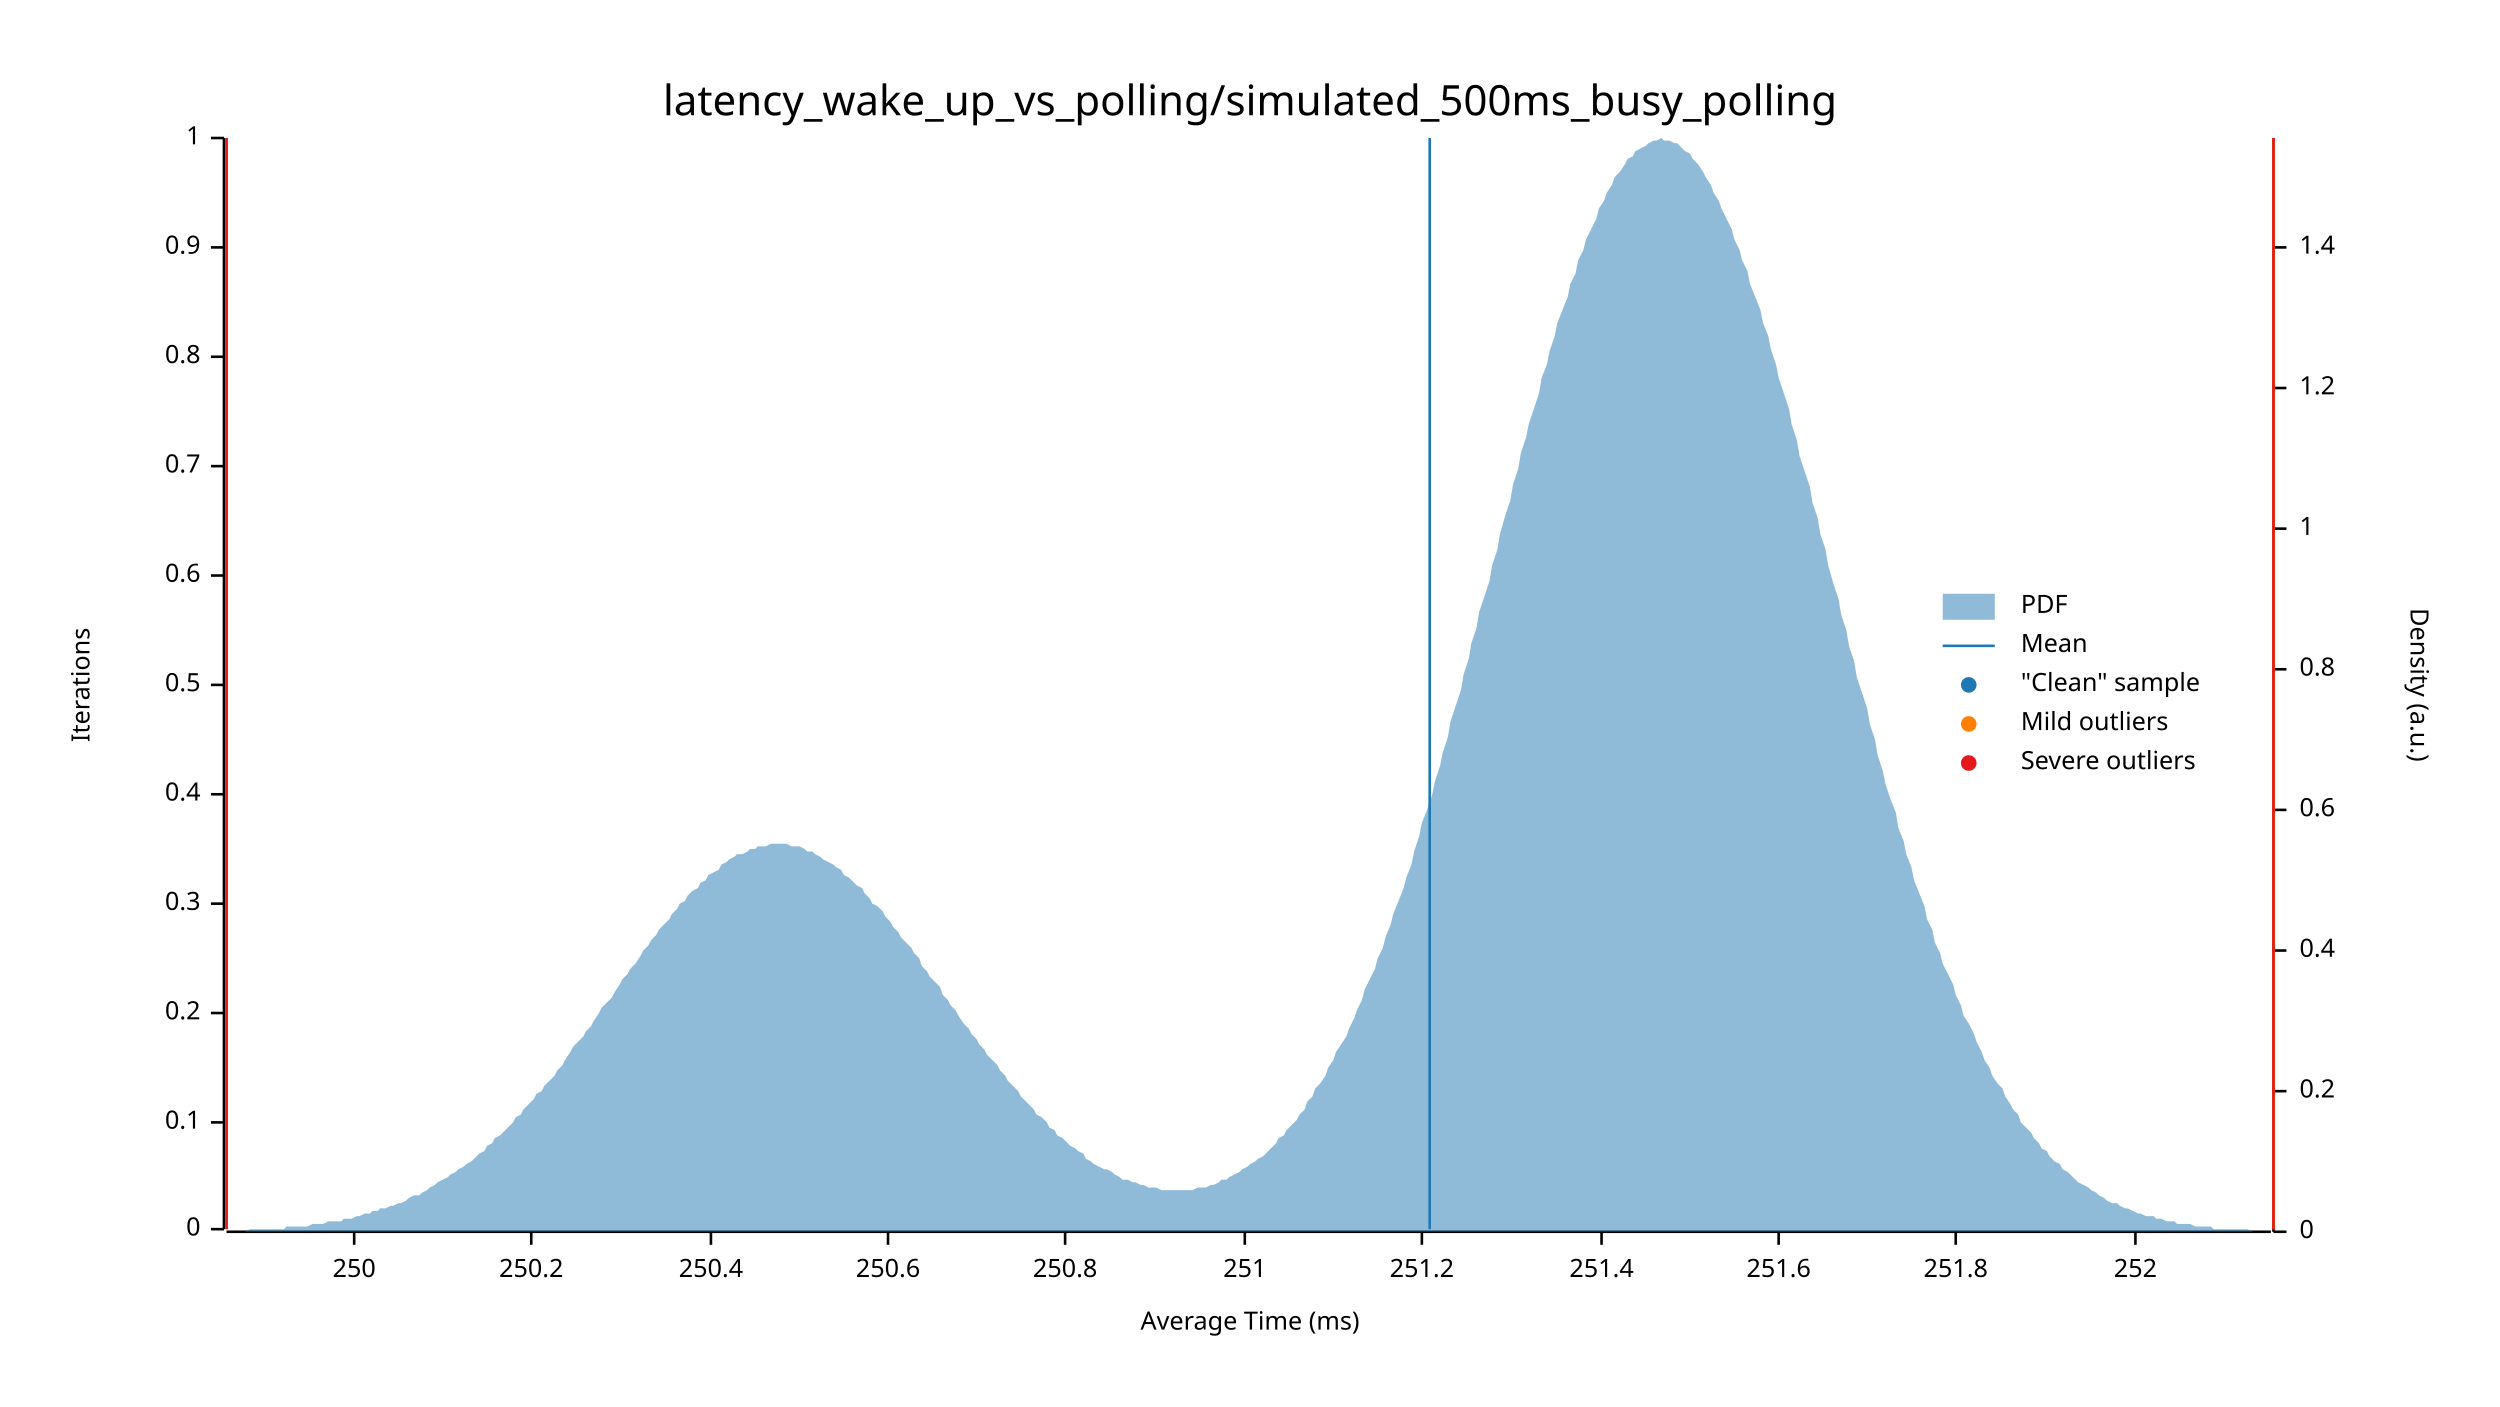
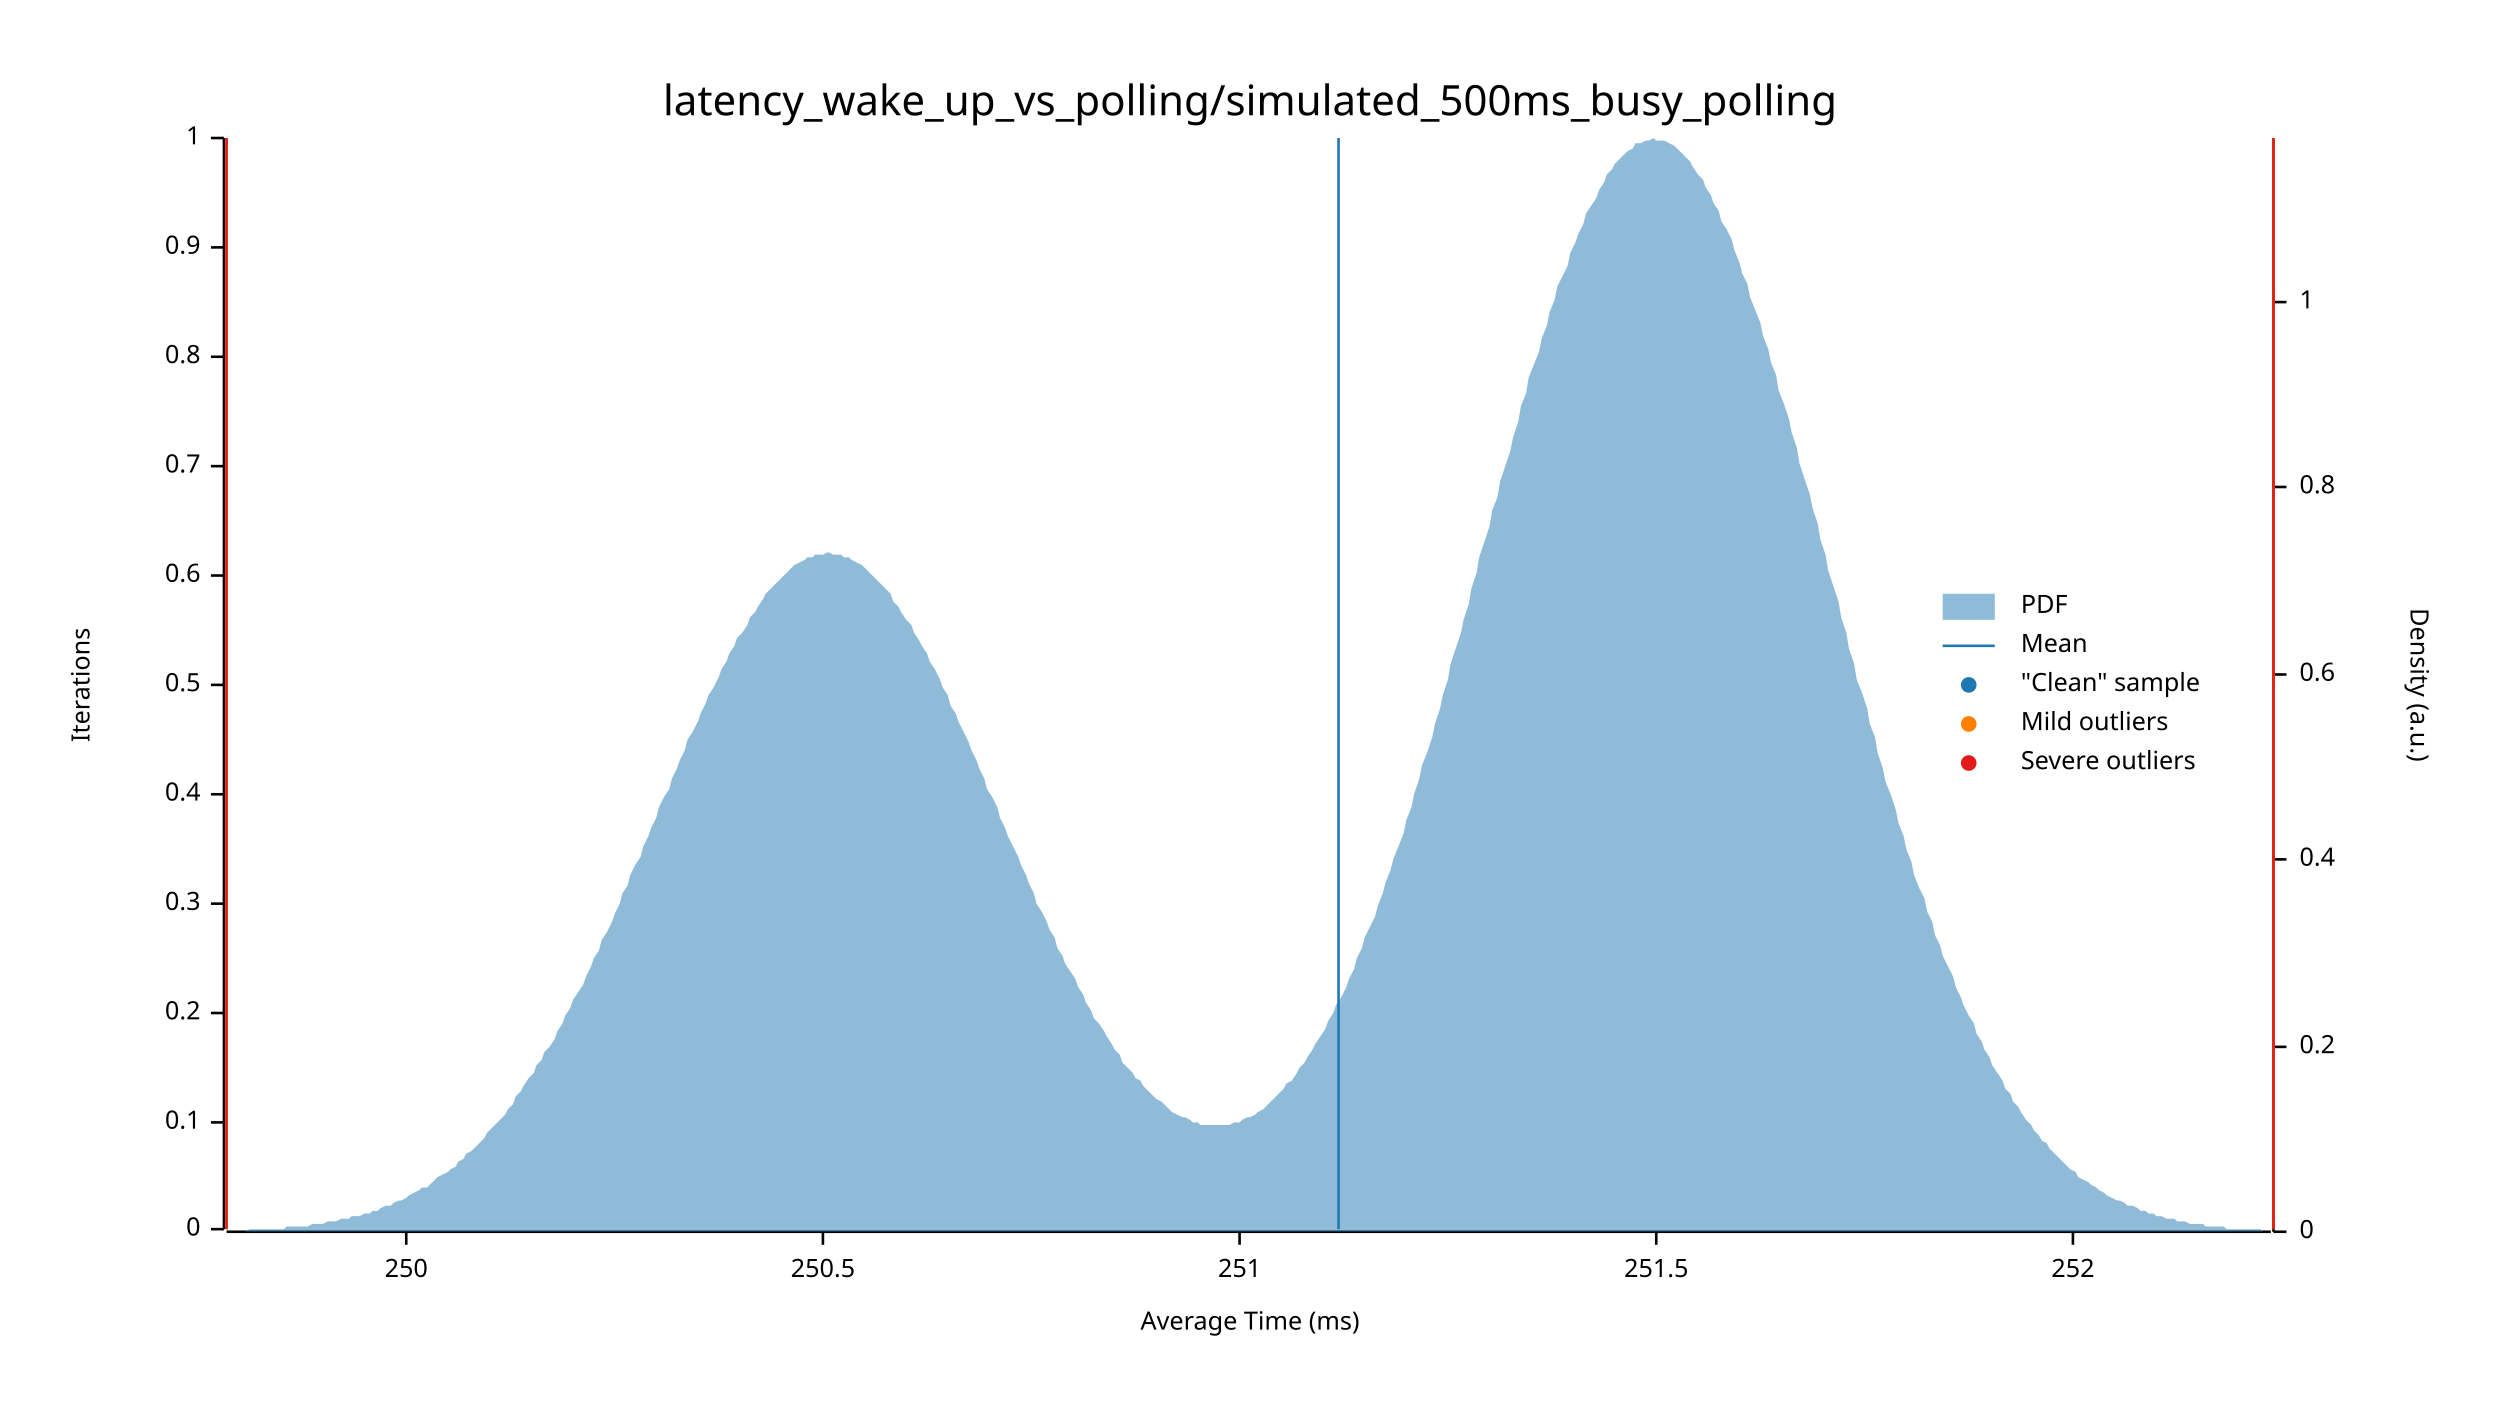
<svg xmlns="http://www.w3.org/2000/svg" width="960" height="540" viewBox="0 0 960 540">
  <text x="480" y="32" dy="0.76em" text-anchor="middle" font-family="sans-serif" font-size="16.129" opacity="1" fill="#000000">
latency_wake_up_vs_polling/simulated_500ms_busy_polling
</text>
  <text x="27" y="263" dy="0.76em" text-anchor="middle" font-family="sans-serif" font-size="9.677" opacity="1" fill="#000000" transform="rotate(270, 27, 263)">
Iterations
</text>
  <text x="480" y="513" dy="-0.5ex" text-anchor="middle" font-family="sans-serif" font-size="9.677" opacity="1" fill="#000000">
Average Time (ms)
</text>
  <polyline fill="none" opacity="1" stroke="#000000" stroke-width="1" points="86,53 86,472 " />
  <text x="77" y="472" dy="0.5ex" text-anchor="end" font-family="sans-serif" font-size="9.677" opacity="1" fill="#000000">
0
</text>
  <polyline fill="none" opacity="1" stroke="#000000" stroke-width="1" points="81,472 86,472 " />
  <text x="77" y="431" dy="0.5ex" text-anchor="end" font-family="sans-serif" font-size="9.677" opacity="1" fill="#000000">
0.1
</text>
  <polyline fill="none" opacity="1" stroke="#000000" stroke-width="1" points="81,431 86,431 " />
  <text x="77" y="389" dy="0.5ex" text-anchor="end" font-family="sans-serif" font-size="9.677" opacity="1" fill="#000000">
0.2
</text>
  <polyline fill="none" opacity="1" stroke="#000000" stroke-width="1" points="81,389 86,389 " />
  <text x="77" y="347" dy="0.5ex" text-anchor="end" font-family="sans-serif" font-size="9.677" opacity="1" fill="#000000">
0.3
</text>
  <polyline fill="none" opacity="1" stroke="#000000" stroke-width="1" points="81,347 86,347 " />
  <text x="77" y="305" dy="0.5ex" text-anchor="end" font-family="sans-serif" font-size="9.677" opacity="1" fill="#000000">
0.4
</text>
  <polyline fill="none" opacity="1" stroke="#000000" stroke-width="1" points="81,305 86,305 " />
  <text x="77" y="263" dy="0.5ex" text-anchor="end" font-family="sans-serif" font-size="9.677" opacity="1" fill="#000000">
0.5
</text>
  <polyline fill="none" opacity="1" stroke="#000000" stroke-width="1" points="81,263 86,263 " />
  <text x="77" y="221" dy="0.5ex" text-anchor="end" font-family="sans-serif" font-size="9.677" opacity="1" fill="#000000">
0.6
</text>
  <polyline fill="none" opacity="1" stroke="#000000" stroke-width="1" points="81,221 86,221 " />
  <text x="77" y="179" dy="0.5ex" text-anchor="end" font-family="sans-serif" font-size="9.677" opacity="1" fill="#000000">
0.7
</text>
  <polyline fill="none" opacity="1" stroke="#000000" stroke-width="1" points="81,179 86,179 " />
  <text x="77" y="137" dy="0.5ex" text-anchor="end" font-family="sans-serif" font-size="9.677" opacity="1" fill="#000000">
0.8
</text>
  <polyline fill="none" opacity="1" stroke="#000000" stroke-width="1" points="81,137 86,137 " />
  <text x="77" y="95" dy="0.5ex" text-anchor="end" font-family="sans-serif" font-size="9.677" opacity="1" fill="#000000">
0.9
</text>
  <polyline fill="none" opacity="1" stroke="#000000" stroke-width="1" points="81,95 86,95 " />
  <text x="77" y="53" dy="0.5ex" text-anchor="end" font-family="sans-serif" font-size="9.677" opacity="1" fill="#000000">
1
</text>
  <polyline fill="none" opacity="1" stroke="#000000" stroke-width="1" points="81,53 86,53 " />
  <polyline fill="none" opacity="1" stroke="#000000" stroke-width="1" points="87,473 872,473 " />
-   <text x="136" y="483" dy="0.76em" text-anchor="middle" font-family="sans-serif" font-size="9.677" opacity="1" fill="#000000">
+   <text x="156" y="483" dy="0.76em" text-anchor="middle" font-family="sans-serif" font-size="9.677" opacity="1" fill="#000000">
250
</text>
-   <polyline fill="none" opacity="1" stroke="#000000" stroke-width="1" points="136,473 136,478 " />
-   <text x="204" y="483" dy="0.76em" text-anchor="middle" font-family="sans-serif" font-size="9.677" opacity="1" fill="#000000">
- 250.2
+   <polyline fill="none" opacity="1" stroke="#000000" stroke-width="1" points="156,473 156,478 " />
+   <text x="316" y="483" dy="0.76em" text-anchor="middle" font-family="sans-serif" font-size="9.677" opacity="1" fill="#000000">
+ 250.5
</text>
-   <polyline fill="none" opacity="1" stroke="#000000" stroke-width="1" points="204,473 204,478 " />
-   <text x="273" y="483" dy="0.76em" text-anchor="middle" font-family="sans-serif" font-size="9.677" opacity="1" fill="#000000">
- 250.4
- </text>
-   <polyline fill="none" opacity="1" stroke="#000000" stroke-width="1" points="273,473 273,478 " />
-   <text x="341" y="483" dy="0.76em" text-anchor="middle" font-family="sans-serif" font-size="9.677" opacity="1" fill="#000000">
- 250.6
- </text>
-   <polyline fill="none" opacity="1" stroke="#000000" stroke-width="1" points="341,473 341,478 " />
-   <text x="409" y="483" dy="0.76em" text-anchor="middle" font-family="sans-serif" font-size="9.677" opacity="1" fill="#000000">
- 250.8
- </text>
-   <polyline fill="none" opacity="1" stroke="#000000" stroke-width="1" points="409,473 409,478 " />
-   <text x="478" y="483" dy="0.76em" text-anchor="middle" font-family="sans-serif" font-size="9.677" opacity="1" fill="#000000">
+   <polyline fill="none" opacity="1" stroke="#000000" stroke-width="1" points="316,473 316,478 " />
+   <text x="476" y="483" dy="0.76em" text-anchor="middle" font-family="sans-serif" font-size="9.677" opacity="1" fill="#000000">
251
</text>
-   <polyline fill="none" opacity="1" stroke="#000000" stroke-width="1" points="478,473 478,478 " />
-   <text x="546" y="483" dy="0.76em" text-anchor="middle" font-family="sans-serif" font-size="9.677" opacity="1" fill="#000000">
- 251.2
+   <polyline fill="none" opacity="1" stroke="#000000" stroke-width="1" points="476,473 476,478 " />
+   <text x="636" y="483" dy="0.76em" text-anchor="middle" font-family="sans-serif" font-size="9.677" opacity="1" fill="#000000">
+ 251.5
</text>
-   <polyline fill="none" opacity="1" stroke="#000000" stroke-width="1" points="546,473 546,478 " />
-   <text x="615" y="483" dy="0.76em" text-anchor="middle" font-family="sans-serif" font-size="9.677" opacity="1" fill="#000000">
- 251.4
- </text>
-   <polyline fill="none" opacity="1" stroke="#000000" stroke-width="1" points="615,473 615,478 " />
-   <text x="683" y="483" dy="0.76em" text-anchor="middle" font-family="sans-serif" font-size="9.677" opacity="1" fill="#000000">
- 251.6
- </text>
-   <polyline fill="none" opacity="1" stroke="#000000" stroke-width="1" points="683,473 683,478 " />
-   <text x="751" y="483" dy="0.76em" text-anchor="middle" font-family="sans-serif" font-size="9.677" opacity="1" fill="#000000">
- 251.8
- </text>
-   <polyline fill="none" opacity="1" stroke="#000000" stroke-width="1" points="751,473 751,478 " />
-   <text x="820" y="483" dy="0.76em" text-anchor="middle" font-family="sans-serif" font-size="9.677" opacity="1" fill="#000000">
+   <polyline fill="none" opacity="1" stroke="#000000" stroke-width="1" points="636,473 636,478 " />
+   <text x="796" y="483" dy="0.76em" text-anchor="middle" font-family="sans-serif" font-size="9.677" opacity="1" fill="#000000">
252
</text>
-   <polyline fill="none" opacity="1" stroke="#000000" stroke-width="1" points="820,473 820,478 " />
+   <polyline fill="none" opacity="1" stroke="#000000" stroke-width="1" points="796,473 796,478 " />
  <text x="933" y="263" dy="0.76em" text-anchor="middle" font-family="sans-serif" font-size="9.677" opacity="1" fill="#000000" transform="rotate(90, 933, 263)">
Density (a.u.)
</text>
  <polyline fill="none" opacity="1" stroke="#000000" stroke-width="1" points="873,53 873,473 " />
  <text x="883" y="473" dy="0.5ex" text-anchor="start" font-family="sans-serif" font-size="9.677" opacity="1" fill="#000000">
0
</text>
  <polyline fill="none" opacity="1" stroke="#000000" stroke-width="1" points="873,473 878,473 " />
-   <text x="883" y="419" dy="0.5ex" text-anchor="start" font-family="sans-serif" font-size="9.677" opacity="1" fill="#000000">
+   <text x="883" y="402" dy="0.5ex" text-anchor="start" font-family="sans-serif" font-size="9.677" opacity="1" fill="#000000">
0.2
</text>
-   <polyline fill="none" opacity="1" stroke="#000000" stroke-width="1" points="873,419 878,419 " />
-   <text x="883" y="365" dy="0.5ex" text-anchor="start" font-family="sans-serif" font-size="9.677" opacity="1" fill="#000000">
+   <polyline fill="none" opacity="1" stroke="#000000" stroke-width="1" points="873,402 878,402 " />
+   <text x="883" y="330" dy="0.5ex" text-anchor="start" font-family="sans-serif" font-size="9.677" opacity="1" fill="#000000">
0.4
</text>
-   <polyline fill="none" opacity="1" stroke="#000000" stroke-width="1" points="873,365 878,365 " />
-   <text x="883" y="311" dy="0.5ex" text-anchor="start" font-family="sans-serif" font-size="9.677" opacity="1" fill="#000000">
+   <polyline fill="none" opacity="1" stroke="#000000" stroke-width="1" points="873,330 878,330 " />
+   <text x="883" y="259" dy="0.5ex" text-anchor="start" font-family="sans-serif" font-size="9.677" opacity="1" fill="#000000">
0.6
</text>
-   <polyline fill="none" opacity="1" stroke="#000000" stroke-width="1" points="873,311 878,311 " />
-   <text x="883" y="257" dy="0.5ex" text-anchor="start" font-family="sans-serif" font-size="9.677" opacity="1" fill="#000000">
+   <polyline fill="none" opacity="1" stroke="#000000" stroke-width="1" points="873,259 878,259 " />
+   <text x="883" y="187" dy="0.5ex" text-anchor="start" font-family="sans-serif" font-size="9.677" opacity="1" fill="#000000">
0.8
</text>
-   <polyline fill="none" opacity="1" stroke="#000000" stroke-width="1" points="873,257 878,257 " />
-   <text x="883" y="203" dy="0.5ex" text-anchor="start" font-family="sans-serif" font-size="9.677" opacity="1" fill="#000000">
+   <polyline fill="none" opacity="1" stroke="#000000" stroke-width="1" points="873,187 878,187 " />
+   <text x="883" y="116" dy="0.5ex" text-anchor="start" font-family="sans-serif" font-size="9.677" opacity="1" fill="#000000">
1
</text>
-   <polyline fill="none" opacity="1" stroke="#000000" stroke-width="1" points="873,203 878,203 " />
-   <text x="883" y="149" dy="0.5ex" text-anchor="start" font-family="sans-serif" font-size="9.677" opacity="1" fill="#000000">
- 1.2
- </text>
-   <polyline fill="none" opacity="1" stroke="#000000" stroke-width="1" points="873,149 878,149 " />
-   <text x="883" y="95" dy="0.5ex" text-anchor="start" font-family="sans-serif" font-size="9.677" opacity="1" fill="#000000">
- 1.4
- </text>
-   <polyline fill="none" opacity="1" stroke="#000000" stroke-width="1" points="873,95 878,95 " />
-   <polygon opacity="0.5" fill="#1F78B4" points="87,473 88,473 90,473 91,473 93,473 94,473 96,472 98,472 99,472 101,472 102,472 104,472 105,472 107,472 109,472 110,471 112,471 113,471 115,471 116,471 118,471 120,470 121,470 123,470 124,470 126,469 127,469 129,469 131,469 132,468 134,468 135,468 137,467 138,467 140,466 142,466 143,465 145,465 146,464 148,464 150,463 151,463 153,462 154,462 156,461 157,460 159,459 161,459 162,458 164,457 165,456 167,455 168,454 170,453 172,452 173,451 175,450 176,449 178,448 179,447 181,446 183,444 184,443 186,442 187,440 189,439 190,437 192,436 194,434 195,433 197,431 198,429 200,428 201,426 203,424 205,422 206,420 208,419 209,417 211,415 213,413 214,411 216,409 217,407 219,404 220,402 222,400 224,398 225,396 227,394 228,392 230,389 231,387 233,385 235,383 236,381 238,378 239,376 241,374 242,372 244,370 246,367 247,365 249,363 250,361 252,359 253,357 255,355 257,353 258,351 260,349 261,347 263,346 264,344 266,342 268,341 269,339 271,338 272,336 274,335 276,334 277,332 279,331 280,330 282,329 283,328 285,328 287,327 288,326 290,326 291,325 293,325 294,325 296,324 298,324 299,324 301,324 302,324 304,325 305,325 307,325 309,326 310,327 312,327 313,328 315,329 316,330 318,331 320,332 321,333 323,334 324,336 326,337 327,338 329,340 331,341 332,343 334,345 335,347 337,348 339,350 340,352 342,354 343,356 345,358 346,360 348,362 350,364 351,366 353,368 354,371 356,373 357,375 359,377 361,379 362,382 364,384 365,386 367,388 368,390 370,393 372,395 373,397 375,399 376,401 378,403 379,405 381,407 383,409 384,411 386,413 387,415 389,417 391,419 392,421 394,423 395,424 397,426 398,428 400,429 402,431 403,433 405,434 406,436 408,437 409,438 411,440 413,441 414,442 416,443 417,445 419,446 420,447 422,448 424,449 425,449 427,450 428,451 430,452 431,453 433,453 435,454 436,454 438,455 439,455 441,456 442,456 444,456 446,457 447,457 449,457 450,457 452,457 454,457 455,457 457,457 458,457 460,456 461,456 463,456 465,455 466,455 468,454 469,453 471,453 472,452 474,451 476,450 477,449 479,448 480,447 482,446 483,445 485,444 487,442 488,441 490,439 491,437 493,436 494,434 496,432 498,430 499,428 501,426 502,423 504,421 505,418 507,416 509,413 510,410 512,407 513,404 515,401 517,398 518,395 520,391 521,388 523,384 524,380 526,376 528,372 529,368 531,364 532,360 534,355 535,351 537,346 539,341 540,337 542,332 543,327 545,321 546,316 548,311 550,305 551,300 553,294 554,289 556,283 557,277 559,271 561,265 562,259 564,253 565,247 567,241 568,235 570,229 572,223 573,217 575,211 576,205 578,198 580,192 581,186 583,180 584,174 586,168 587,163 589,157 591,151 592,145 594,140 595,135 597,129 598,124 600,119 602,114 603,109 605,105 606,100 608,96 609,92 611,88 613,84 614,80 616,77 617,74 619,71 620,68 622,66 624,63 625,61 627,60 628,58 630,57 632,56 633,55 635,54 636,54 638,53 639,54 641,54 643,55 644,55 646,57 647,58 649,59 650,61 652,63 654,66 655,68 657,71 658,74 660,77 661,80 663,84 665,88 666,92 668,96 669,100 671,104 672,109 674,114 676,119 677,124 679,129 680,134 682,140 683,145 685,151 687,157 688,163 690,169 691,175 693,181 695,187 696,193 698,199 699,205 701,211 702,217 704,224 706,230 707,236 709,242 710,248 712,254 713,260 715,266 717,272 718,278 720,284 721,290 723,296 724,301 726,307 728,312 729,318 731,323 732,328 734,333 735,338 737,343 739,348 740,353 742,357 743,362 745,366 746,370 748,374 750,378 751,382 753,386 754,390 756,393 758,397 759,400 761,404 762,407 764,410 765,413 767,416 769,418 770,421 772,424 773,426 775,428 776,431 778,433 780,435 781,437 783,439 784,441 786,442 787,444 789,446 791,447 792,449 794,450 795,451 797,453 798,454 800,455 802,456 803,457 805,458 806,459 808,460 809,461 811,462 813,462 814,463 816,464 817,464 819,465 821,466 822,466 824,467 825,467 827,467 828,468 830,468 832,469 833,469 835,469 836,470 838,470 839,470 841,470 843,471 844,471 846,471 847,471 849,471 850,472 852,472 854,472 855,472 857,472 858,472 860,472 861,472 863,472 865,473 866,473 868,473 869,473 871,473 873,473 873,473 87,473 " />
-   <polyline fill="none" opacity="1" stroke="#1F78B4" stroke-width="1" points="549,472 549,53 " />
+   <polyline fill="none" opacity="1" stroke="#000000" stroke-width="1" points="873,116 878,116 " />
+   <polygon opacity="0.5" fill="#1F78B4" points="87,473 88,473 90,473 91,473 93,473 94,473 96,472 98,472 99,472 101,472 102,472 104,472 105,472 107,472 109,472 110,471 112,471 113,471 115,471 116,471 118,471 120,470 121,470 123,470 124,470 126,469 127,469 129,469 131,468 132,468 134,468 135,467 137,467 138,467 140,466 142,466 143,465 145,465 146,464 148,463 150,463 151,462 153,461 154,461 156,460 157,459 159,458 161,457 162,456 164,456 165,455 167,453 168,452 170,451 172,450 173,449 175,448 176,446 178,445 179,443 181,442 183,440 184,439 186,437 187,435 189,433 190,432 192,430 194,428 195,426 197,424 198,421 200,419 201,417 203,414 205,412 206,409 208,407 209,404 211,402 213,399 214,396 216,393 217,390 219,387 220,384 222,381 224,378 225,375 227,371 228,368 230,365 231,361 233,358 235,354 236,351 238,347 239,343 241,340 242,336 244,332 246,329 247,325 249,321 250,318 252,314 253,310 255,306 257,303 258,299 260,295 261,292 263,288 264,284 266,281 268,277 269,274 271,270 272,267 274,264 276,260 277,257 279,254 280,251 282,248 283,245 285,243 287,240 288,237 290,235 291,233 293,230 294,228 296,226 298,224 299,223 301,221 302,220 304,218 305,217 307,216 309,215 310,214 312,214 313,213 315,213 316,213 318,212 320,213 321,213 323,213 324,214 326,214 327,215 329,216 331,217 332,218 334,220 335,221 337,223 339,225 340,226 342,228 343,231 345,233 346,235 348,238 350,240 351,243 353,246 354,248 356,251 357,254 359,257 361,261 362,264 364,267 365,271 367,274 368,277 370,281 372,285 373,288 375,292 376,295 378,299 379,303 381,306 383,310 384,314 386,318 387,321 389,325 391,329 392,332 394,336 395,339 397,343 398,347 400,350 402,354 403,357 405,360 406,364 408,367 409,370 411,373 413,376 414,379 416,382 417,385 419,388 420,391 422,393 424,396 425,398 427,401 428,403 430,405 431,408 433,410 435,412 436,414 438,415 439,417 441,419 442,420 444,422 446,423 447,424 449,426 450,427 452,428 454,429 455,429 457,430 458,431 460,431 461,432 463,432 465,432 466,432 468,432 469,432 471,432 472,432 474,431 476,431 477,430 479,429 480,429 482,428 483,427 485,426 487,424 488,423 490,421 491,420 493,418 494,416 496,415 498,412 499,410 501,408 502,406 504,403 505,401 507,398 509,395 510,392 512,389 513,386 515,383 517,379 518,376 520,372 521,368 523,364 524,360 526,356 528,352 529,348 531,343 532,339 534,334 535,330 537,325 539,320 540,315 542,310 543,305 545,299 546,294 548,289 550,283 551,278 553,272 554,267 556,261 557,255 559,249 561,243 562,238 564,232 565,226 567,220 568,214 570,208 572,202 573,196 575,191 576,185 578,179 580,173 581,168 583,162 584,156 586,151 587,145 589,140 591,135 592,130 594,125 595,120 597,115 598,110 600,106 602,102 603,97 605,93 606,90 608,86 609,82 611,79 613,76 614,73 616,70 617,67 619,65 620,63 622,61 624,59 625,58 627,57 628,55 630,55 632,54 633,54 635,53 636,54 638,54 639,54 641,55 643,56 644,57 646,59 647,60 649,62 650,64 652,67 654,69 655,72 657,75 658,78 660,81 661,85 663,88 665,92 666,96 668,101 669,105 671,109 672,114 674,119 676,124 677,129 679,134 680,139 682,144 683,150 685,155 687,161 688,166 690,172 691,178 693,184 695,190 696,195 698,201 699,207 701,213 702,219 704,225 706,231 707,237 709,243 710,249 712,255 713,261 715,266 717,272 718,278 720,283 721,289 723,295 724,300 726,305 728,311 729,316 731,321 732,326 734,331 735,336 737,341 739,345 740,350 742,354 743,359 745,363 746,367 748,371 750,375 751,379 753,383 754,386 756,390 758,393 759,397 761,400 762,403 764,406 765,409 767,412 769,415 770,418 772,420 773,423 775,425 776,427 778,430 780,432 781,434 783,436 784,438 786,439 787,441 789,443 791,445 792,446 794,448 795,449 797,450 798,452 800,453 802,454 803,455 805,456 806,457 808,458 809,459 811,460 813,461 814,461 816,462 817,463 819,463 821,464 822,465 824,465 825,466 827,466 828,467 830,467 832,468 833,468 835,468 836,469 838,469 839,469 841,470 843,470 844,470 846,470 847,471 849,471 850,471 852,471 854,471 855,472 857,472 858,472 860,472 861,472 863,472 865,472 866,472 868,472 869,473 871,473 873,473 873,473 87,473 " />
+   <polyline fill="none" opacity="1" stroke="#1F78B4" stroke-width="1" points="514,472 514,53 " />
  <polyline fill="none" opacity="1" stroke="#FF7F00" stroke-width="1" points="87,472 87,53 " />
  <polyline fill="none" opacity="1" stroke="#FF7F00" stroke-width="1" points="873,472 873,53 " />
  <polyline fill="none" opacity="1" stroke="#E31A1C" stroke-width="1" points="87,472 87,53 " />
  <polyline fill="none" opacity="1" stroke="#E31A1C" stroke-width="1" points="873,472 873,53 " />
  <text x="776" y="228" dy="0.76em" text-anchor="start" font-family="sans-serif" font-size="9.677" opacity="1" fill="#000000">
PDF
</text>
  <text x="776" y="243" dy="0.76em" text-anchor="start" font-family="sans-serif" font-size="9.677" opacity="1" fill="#000000">
Mean
</text>
  <text x="776" y="258" dy="0.76em" text-anchor="start" font-family="sans-serif" font-size="9.677" opacity="1" fill="#000000">
"Clean" sample
</text>
  <text x="776" y="273" dy="0.76em" text-anchor="start" font-family="sans-serif" font-size="9.677" opacity="1" fill="#000000">
Mild outliers
</text>
  <text x="776" y="288" dy="0.76em" text-anchor="start" font-family="sans-serif" font-size="9.677" opacity="1" fill="#000000">
Severe outliers
</text>
  <rect x="746" y="228" width="20" height="10" opacity="0.5" fill="#1F78B4" stroke="none" />
  <polyline fill="none" opacity="1" stroke="#1F78B4" stroke-width="1" points="746,248 766,248 " />
  <circle cx="756" cy="263" r="3" opacity="1" fill="#1F78B4" stroke="none" stroke-width="1" />
  <circle cx="756" cy="278" r="3" opacity="1" fill="#FF7F00" stroke="none" stroke-width="1" />
  <circle cx="756" cy="293" r="3" opacity="1" fill="#E31A1C" stroke="none" stroke-width="1" />
</svg>
